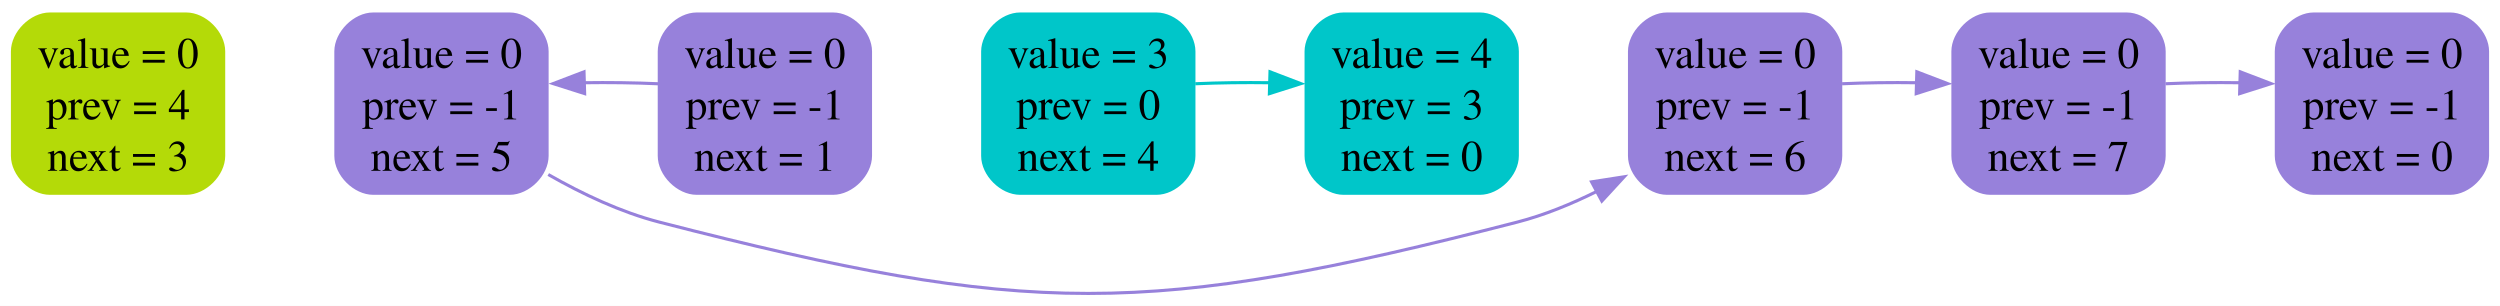
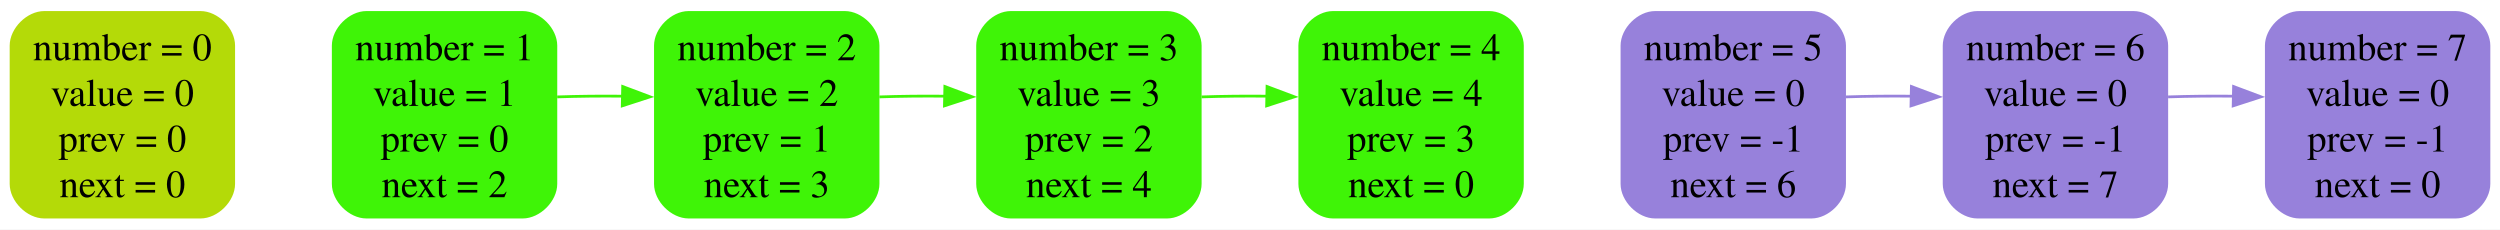
- <svg xmlns="http://www.w3.org/2000/svg" width="802pt" height="98pt" viewBox="0.00 0.00 802.00 98.00">
-   <g id="graph0" class="graph" transform="scale(1 1) rotate(0) translate(4 94.13)">
-     <polygon fill="white" stroke="none" points="-4,4 -4,-94.13 798,-94.13 798,4 -4,4" />
+ <svg xmlns="http://www.w3.org/2000/svg" width="904pt" height="83pt" viewBox="0.00 0.00 904.00 83.00">
+   <g id="graph0" class="graph" transform="scale(1 1) rotate(0) translate(4 79)">
+     <polygon fill="white" stroke="none" points="-4,4 -4,-79 900,-79 900,4 -4,4" />
    <g id="node1" class="node">
-       <path fill="#b4da08" stroke="#b4da08" d="M12,-32.13C12,-32.13 55.75,-32.13 55.75,-32.13 61.75,-32.13 67.75,-38.13 67.75,-44.13 67.75,-44.13 67.75,-77.63 67.75,-77.63 67.75,-83.63 61.75,-89.63 55.75,-89.63 55.75,-89.63 12,-89.63 12,-89.63 6,-89.63 0,-83.63 0,-77.63 0,-77.63 0,-44.13 0,-44.13 0,-38.13 6,-32.13 12,-32.13" />
-       <text xml:space="preserve" text-anchor="middle" x="33.88" y="-72.33" font-family="Times,serif" font-size="14.00">value = 0</text>
-       <text xml:space="preserve" text-anchor="middle" x="33.88" y="-55.83" font-family="Times,serif" font-size="14.00">prev = 4</text>
-       <text xml:space="preserve" text-anchor="middle" x="33.88" y="-39.33" font-family="Times,serif" font-size="14.00">next = 3</text>
+       <path fill="#b4da08" stroke="#b4da08" d="M12,-0.5C12,-0.5 68.5,-0.5 68.5,-0.5 74.5,-0.5 80.5,-6.5 80.5,-12.5 80.5,-12.5 80.5,-62.5 80.5,-62.5 80.5,-68.5 74.5,-74.5 68.5,-74.5 68.5,-74.5 12,-74.5 12,-74.5 6,-74.5 0,-68.5 0,-62.5 0,-62.5 0,-12.5 0,-12.5 0,-6.5 6,-0.5 12,-0.5" />
+       <text xml:space="preserve" text-anchor="middle" x="40.25" y="-57.2" font-family="Times,serif" font-size="14.00">number = 0</text>
+       <text xml:space="preserve" text-anchor="middle" x="40.25" y="-40.7" font-family="Times,serif" font-size="14.00">value = 0</text>
+       <text xml:space="preserve" text-anchor="middle" x="40.25" y="-24.2" font-family="Times,serif" font-size="14.00">prev = 0</text>
+       <text xml:space="preserve" text-anchor="middle" x="40.25" y="-7.7" font-family="Times,serif" font-size="14.00">next = 0</text>
    </g>
    <g id="node2" class="node">
-       <path fill="#9781db" stroke="#9781db" d="M115.75,-32.13C115.75,-32.13 159.5,-32.13 159.5,-32.13 165.5,-32.13 171.5,-38.13 171.5,-44.13 171.5,-44.13 171.5,-77.63 171.5,-77.63 171.5,-83.63 165.5,-89.63 159.5,-89.63 159.5,-89.63 115.75,-89.63 115.75,-89.63 109.75,-89.63 103.75,-83.63 103.75,-77.63 103.75,-77.63 103.75,-44.13 103.75,-44.13 103.75,-38.13 109.75,-32.13 115.75,-32.13" />
-       <text xml:space="preserve" text-anchor="middle" x="137.62" y="-72.33" font-family="Times,serif" font-size="14.00">value = 0</text>
-       <text xml:space="preserve" text-anchor="middle" x="137.62" y="-55.83" font-family="Times,serif" font-size="14.00">prev = -1</text>
-       <text xml:space="preserve" text-anchor="middle" x="137.62" y="-39.33" font-family="Times,serif" font-size="14.00">next = 5</text>
+       <path fill="#3ff407" stroke="#3ff407" d="M128.5,-0.5C128.5,-0.5 185,-0.5 185,-0.5 191,-0.5 197,-6.5 197,-12.5 197,-12.5 197,-62.5 197,-62.5 197,-68.5 191,-74.5 185,-74.5 185,-74.5 128.5,-74.5 128.5,-74.5 122.5,-74.5 116.5,-68.5 116.5,-62.5 116.5,-62.5 116.5,-12.5 116.5,-12.5 116.5,-6.5 122.5,-0.5 128.5,-0.5" />
+       <text xml:space="preserve" text-anchor="middle" x="156.75" y="-57.2" font-family="Times,serif" font-size="14.00">number = 1</text>
+       <text xml:space="preserve" text-anchor="middle" x="156.75" y="-40.7" font-family="Times,serif" font-size="14.00">value = 1</text>
+       <text xml:space="preserve" text-anchor="middle" x="156.75" y="-24.2" font-family="Times,serif" font-size="14.00">prev = 0</text>
+       <text xml:space="preserve" text-anchor="middle" x="156.75" y="-7.7" font-family="Times,serif" font-size="14.00">next = 2</text>
    </g>
    <g id="node3" class="node">
-       <path fill="#9781db" stroke="#9781db" d="M219.5,-32.13C219.5,-32.13 263.25,-32.13 263.25,-32.13 269.25,-32.13 275.25,-38.13 275.25,-44.13 275.25,-44.13 275.25,-77.63 275.25,-77.63 275.25,-83.63 269.25,-89.63 263.25,-89.63 263.25,-89.63 219.5,-89.63 219.5,-89.63 213.5,-89.63 207.5,-83.63 207.5,-77.63 207.5,-77.63 207.5,-44.13 207.5,-44.13 207.5,-38.13 213.5,-32.13 219.5,-32.13" />
-       <text xml:space="preserve" text-anchor="middle" x="241.38" y="-72.33" font-family="Times,serif" font-size="14.00">value = 0</text>
-       <text xml:space="preserve" text-anchor="middle" x="241.38" y="-55.83" font-family="Times,serif" font-size="14.00">prev = -1</text>
-       <text xml:space="preserve" text-anchor="middle" x="241.38" y="-39.33" font-family="Times,serif" font-size="14.00">next = 1</text>
+       <path fill="#3ff407" stroke="#3ff407" d="M245,-0.5C245,-0.5 301.5,-0.5 301.5,-0.5 307.5,-0.5 313.5,-6.5 313.5,-12.5 313.5,-12.5 313.5,-62.5 313.5,-62.5 313.5,-68.5 307.5,-74.5 301.5,-74.5 301.5,-74.5 245,-74.5 245,-74.5 239,-74.5 233,-68.5 233,-62.5 233,-62.5 233,-12.5 233,-12.5 233,-6.5 239,-0.5 245,-0.5" />
+       <text xml:space="preserve" text-anchor="middle" x="273.25" y="-57.2" font-family="Times,serif" font-size="14.00">number = 2</text>
+       <text xml:space="preserve" text-anchor="middle" x="273.25" y="-40.7" font-family="Times,serif" font-size="14.00">value = 2</text>
+       <text xml:space="preserve" text-anchor="middle" x="273.25" y="-24.2" font-family="Times,serif" font-size="14.00">prev = 1</text>
+       <text xml:space="preserve" text-anchor="middle" x="273.25" y="-7.7" font-family="Times,serif" font-size="14.00">next = 3</text>
+     </g>
+     <g id="edge8" class="edge">
+       <path fill="none" stroke="#3ff407" d="M197.48,-43.96C205.11,-44.22 213.21,-44.31 221.15,-44.22" />
+       <polygon fill="#3ff407" stroke="#3ff407" points="221.16,-47.72 231.08,-43.99 221.01,-40.72 221.16,-47.72" />
+     </g>
+     <g id="node4" class="node">
+       <path fill="#3ff407" stroke="#3ff407" d="M361.5,-0.5C361.5,-0.5 418,-0.5 418,-0.5 424,-0.5 430,-6.5 430,-12.5 430,-12.5 430,-62.5 430,-62.5 430,-68.5 424,-74.5 418,-74.5 418,-74.5 361.5,-74.5 361.5,-74.5 355.5,-74.5 349.5,-68.5 349.5,-62.5 349.5,-62.5 349.5,-12.5 349.5,-12.5 349.5,-6.5 355.5,-0.5 361.5,-0.5" />
+       <text xml:space="preserve" text-anchor="middle" x="389.75" y="-57.2" font-family="Times,serif" font-size="14.00">number = 3</text>
+       <text xml:space="preserve" text-anchor="middle" x="389.75" y="-40.7" font-family="Times,serif" font-size="14.00">value = 3</text>
+       <text xml:space="preserve" text-anchor="middle" x="389.75" y="-24.2" font-family="Times,serif" font-size="14.00">prev = 2</text>
+       <text xml:space="preserve" text-anchor="middle" x="389.75" y="-7.7" font-family="Times,serif" font-size="14.00">next = 4</text>
+     </g>
+     <g id="edge9" class="edge">
+       <path fill="none" stroke="#3ff407" d="M313.98,-43.96C321.61,-44.22 329.71,-44.31 337.65,-44.22" />
+       <polygon fill="#3ff407" stroke="#3ff407" points="337.66,-47.72 347.58,-43.99 337.51,-40.72 337.66,-47.72" />
+     </g>
+     <g id="node5" class="node">
+       <path fill="#3ff407" stroke="#3ff407" d="M478,-0.5C478,-0.5 534.5,-0.5 534.5,-0.5 540.5,-0.5 546.5,-6.5 546.5,-12.5 546.5,-12.5 546.5,-62.5 546.5,-62.5 546.5,-68.5 540.5,-74.5 534.5,-74.5 534.5,-74.5 478,-74.5 478,-74.5 472,-74.5 466,-68.5 466,-62.5 466,-62.5 466,-12.5 466,-12.5 466,-6.5 472,-0.5 478,-0.5" />
+       <text xml:space="preserve" text-anchor="middle" x="506.25" y="-57.2" font-family="Times,serif" font-size="14.00">number = 4</text>
+       <text xml:space="preserve" text-anchor="middle" x="506.25" y="-40.7" font-family="Times,serif" font-size="14.00">value = 4</text>
+       <text xml:space="preserve" text-anchor="middle" x="506.25" y="-24.2" font-family="Times,serif" font-size="14.00">prev = 3</text>
+       <text xml:space="preserve" text-anchor="middle" x="506.25" y="-7.7" font-family="Times,serif" font-size="14.00">next = 0</text>
+     </g>
+     <g id="edge10" class="edge">
+       <path fill="none" stroke="#3ff407" d="M430.48,-43.96C438.11,-44.22 446.21,-44.31 454.15,-44.22" />
+       <polygon fill="#3ff407" stroke="#3ff407" points="454.16,-47.72 464.08,-43.99 454.01,-40.72 454.16,-47.72" />
    </g>
    <g id="node6" class="node">
-       <path fill="#9781db" stroke="#9781db" d="M530.75,-32.13C530.75,-32.13 574.5,-32.13 574.5,-32.13 580.5,-32.13 586.5,-38.13 586.5,-44.13 586.5,-44.13 586.5,-77.63 586.5,-77.63 586.5,-83.63 580.5,-89.63 574.5,-89.63 574.5,-89.63 530.75,-89.63 530.75,-89.63 524.75,-89.63 518.75,-83.63 518.75,-77.63 518.75,-77.63 518.75,-44.13 518.75,-44.13 518.75,-38.13 524.75,-32.13 530.75,-32.13" />
-       <text xml:space="preserve" text-anchor="middle" x="552.62" y="-72.33" font-family="Times,serif" font-size="14.00">value = 0</text>
-       <text xml:space="preserve" text-anchor="middle" x="552.62" y="-55.83" font-family="Times,serif" font-size="14.00">prev = -1</text>
-       <text xml:space="preserve" text-anchor="middle" x="552.62" y="-39.33" font-family="Times,serif" font-size="14.00">next = 6</text>
-     </g>
-     <g id="edge8" class="edge">
-       <path fill="none" stroke="#9781db" d="M171.88,-38.14C182.75,-31.93 195.2,-26.05 207.5,-22.88 325.97,7.63 364.28,7.63 482.75,-22.88 491.4,-25.11 500.12,-28.68 508.32,-32.76" />
-       <polygon fill="#9781db" stroke="#9781db" points="506.57,-35.79 517.04,-37.42 509.87,-29.62 506.57,-35.79" />
-     </g>
-     <g id="edge9" class="edge">
-       <path fill="none" stroke="#9781db" d="M207.33,-67.25C199.62,-67.6 191.29,-67.71 183.18,-67.59" />
-       <polygon fill="#9781db" stroke="#9781db" points="183.55,-64.1 173.45,-67.31 183.35,-71.09 183.55,-64.1" />
-     </g>
-     <g id="node4" class="node">
-       <path fill="#00c6c9" stroke="#00c6c9" d="M323.25,-32.13C323.25,-32.13 367,-32.13 367,-32.13 373,-32.13 379,-38.13 379,-44.13 379,-44.13 379,-77.63 379,-77.63 379,-83.63 373,-89.63 367,-89.63 367,-89.63 323.25,-89.63 323.25,-89.63 317.25,-89.63 311.25,-83.63 311.25,-77.63 311.25,-77.63 311.25,-44.13 311.25,-44.13 311.25,-38.13 317.25,-32.13 323.25,-32.13" />
-       <text xml:space="preserve" text-anchor="middle" x="345.12" y="-72.33" font-family="Times,serif" font-size="14.00">value = 3</text>
-       <text xml:space="preserve" text-anchor="middle" x="345.12" y="-55.83" font-family="Times,serif" font-size="14.00">prev = 0</text>
-       <text xml:space="preserve" text-anchor="middle" x="345.12" y="-39.33" font-family="Times,serif" font-size="14.00">next = 4</text>
-     </g>
-     <g id="node5" class="node">
-       <path fill="#00c6c9" stroke="#00c6c9" d="M427,-32.13C427,-32.13 470.75,-32.13 470.75,-32.13 476.75,-32.13 482.75,-38.13 482.75,-44.13 482.75,-44.13 482.75,-77.63 482.75,-77.63 482.75,-83.63 476.75,-89.63 470.75,-89.63 470.75,-89.63 427,-89.63 427,-89.63 421,-89.63 415,-83.63 415,-77.63 415,-77.63 415,-44.13 415,-44.13 415,-38.13 421,-32.13 427,-32.13" />
-       <text xml:space="preserve" text-anchor="middle" x="448.88" y="-72.33" font-family="Times,serif" font-size="14.00">value = 4</text>
-       <text xml:space="preserve" text-anchor="middle" x="448.88" y="-55.83" font-family="Times,serif" font-size="14.00">prev = 3</text>
-       <text xml:space="preserve" text-anchor="middle" x="448.88" y="-39.33" font-family="Times,serif" font-size="14.00">next = 0</text>
-     </g>
-     <g id="edge10" class="edge">
-       <path fill="none" stroke="#00c6c9" d="M379.44,-67.26C387.07,-67.6 395.31,-67.71 403.33,-67.59" />
-       <polygon fill="#00c6c9" stroke="#00c6c9" points="403.42,-71.09 413.32,-67.3 403.22,-64.09 403.42,-71.09" />
+       <path fill="#9781db" stroke="#9781db" d="M594.5,-0.5C594.5,-0.5 651,-0.5 651,-0.5 657,-0.5 663,-6.5 663,-12.5 663,-12.5 663,-62.5 663,-62.5 663,-68.5 657,-74.5 651,-74.5 651,-74.5 594.5,-74.5 594.5,-74.5 588.5,-74.5 582.5,-68.5 582.5,-62.5 582.5,-62.5 582.5,-12.5 582.5,-12.5 582.5,-6.5 588.5,-0.5 594.5,-0.5" />
+       <text xml:space="preserve" text-anchor="middle" x="622.75" y="-57.2" font-family="Times,serif" font-size="14.00">number = 5</text>
+       <text xml:space="preserve" text-anchor="middle" x="622.75" y="-40.7" font-family="Times,serif" font-size="14.00">value = 0</text>
+       <text xml:space="preserve" text-anchor="middle" x="622.75" y="-24.2" font-family="Times,serif" font-size="14.00">prev = -1</text>
+       <text xml:space="preserve" text-anchor="middle" x="622.75" y="-7.7" font-family="Times,serif" font-size="14.00">next = 6</text>
    </g>
    <g id="node7" class="node">
-       <path fill="#9781db" stroke="#9781db" d="M634.5,-32.13C634.5,-32.13 678.25,-32.13 678.25,-32.13 684.25,-32.13 690.25,-38.13 690.25,-44.13 690.25,-44.13 690.25,-77.63 690.25,-77.63 690.25,-83.63 684.25,-89.63 678.25,-89.63 678.25,-89.63 634.5,-89.63 634.5,-89.63 628.5,-89.63 622.5,-83.63 622.5,-77.63 622.5,-77.63 622.5,-44.13 622.5,-44.13 622.5,-38.13 628.5,-32.13 634.5,-32.13" />
-       <text xml:space="preserve" text-anchor="middle" x="656.38" y="-72.33" font-family="Times,serif" font-size="14.00">value = 0</text>
-       <text xml:space="preserve" text-anchor="middle" x="656.38" y="-55.83" font-family="Times,serif" font-size="14.00">prev = -1</text>
-       <text xml:space="preserve" text-anchor="middle" x="656.38" y="-39.33" font-family="Times,serif" font-size="14.00">next = 7</text>
+       <path fill="#9781db" stroke="#9781db" d="M711,-0.5C711,-0.5 767.5,-0.5 767.5,-0.5 773.5,-0.5 779.5,-6.5 779.5,-12.5 779.5,-12.5 779.5,-62.5 779.5,-62.5 779.5,-68.5 773.5,-74.5 767.5,-74.5 767.5,-74.5 711,-74.5 711,-74.5 705,-74.5 699,-68.5 699,-62.5 699,-62.5 699,-12.5 699,-12.5 699,-6.5 705,-0.5 711,-0.5" />
+       <text xml:space="preserve" text-anchor="middle" x="739.25" y="-57.2" font-family="Times,serif" font-size="14.00">number = 6</text>
+       <text xml:space="preserve" text-anchor="middle" x="739.25" y="-40.7" font-family="Times,serif" font-size="14.00">value = 0</text>
+       <text xml:space="preserve" text-anchor="middle" x="739.25" y="-24.2" font-family="Times,serif" font-size="14.00">prev = -1</text>
+       <text xml:space="preserve" text-anchor="middle" x="739.25" y="-7.7" font-family="Times,serif" font-size="14.00">next = 7</text>
    </g>
    <g id="edge11" class="edge">
-       <path fill="none" stroke="#9781db" d="M586.94,-67.26C594.57,-67.6 602.81,-67.71 610.83,-67.59" />
-       <polygon fill="#9781db" stroke="#9781db" points="610.92,-71.09 620.82,-67.3 610.72,-64.09 610.92,-71.09" />
+       <path fill="none" stroke="#9781db" d="M663.48,-43.96C671.11,-44.22 679.21,-44.31 687.15,-44.22" />
+       <polygon fill="#9781db" stroke="#9781db" points="687.16,-47.72 697.08,-43.99 687.01,-40.72 687.16,-47.72" />
    </g>
    <g id="node8" class="node">
-       <path fill="#9781db" stroke="#9781db" d="M738.25,-32.13C738.25,-32.13 782,-32.13 782,-32.13 788,-32.13 794,-38.13 794,-44.13 794,-44.13 794,-77.63 794,-77.63 794,-83.63 788,-89.63 782,-89.63 782,-89.63 738.25,-89.63 738.25,-89.63 732.25,-89.63 726.25,-83.63 726.25,-77.63 726.25,-77.63 726.25,-44.13 726.25,-44.13 726.25,-38.13 732.25,-32.13 738.25,-32.13" />
-       <text xml:space="preserve" text-anchor="middle" x="760.12" y="-72.33" font-family="Times,serif" font-size="14.00">value = 0</text>
-       <text xml:space="preserve" text-anchor="middle" x="760.12" y="-55.83" font-family="Times,serif" font-size="14.00">prev = -1</text>
-       <text xml:space="preserve" text-anchor="middle" x="760.12" y="-39.33" font-family="Times,serif" font-size="14.00">next = 0</text>
+       <path fill="#9781db" stroke="#9781db" d="M827.5,-0.5C827.5,-0.5 884,-0.5 884,-0.5 890,-0.5 896,-6.5 896,-12.5 896,-12.5 896,-62.5 896,-62.5 896,-68.5 890,-74.5 884,-74.5 884,-74.5 827.5,-74.5 827.5,-74.5 821.5,-74.5 815.5,-68.5 815.5,-62.5 815.5,-62.5 815.5,-12.5 815.5,-12.5 815.5,-6.5 821.5,-0.5 827.5,-0.5" />
+       <text xml:space="preserve" text-anchor="middle" x="855.75" y="-57.2" font-family="Times,serif" font-size="14.00">number = 7</text>
+       <text xml:space="preserve" text-anchor="middle" x="855.75" y="-40.7" font-family="Times,serif" font-size="14.00">value = 0</text>
+       <text xml:space="preserve" text-anchor="middle" x="855.75" y="-24.2" font-family="Times,serif" font-size="14.00">prev = -1</text>
+       <text xml:space="preserve" text-anchor="middle" x="855.75" y="-7.7" font-family="Times,serif" font-size="14.00">next = 0</text>
    </g>
    <g id="edge12" class="edge">
-       <path fill="none" stroke="#9781db" d="M690.69,-67.26C698.32,-67.6 706.56,-67.71 714.58,-67.59" />
-       <polygon fill="#9781db" stroke="#9781db" points="714.67,-71.09 724.57,-67.3 714.47,-64.09 714.67,-71.09" />
+       <path fill="none" stroke="#9781db" d="M779.98,-43.96C787.61,-44.22 795.71,-44.31 803.65,-44.22" />
+       <polygon fill="#9781db" stroke="#9781db" points="803.66,-47.72 813.58,-43.99 803.51,-40.72 803.66,-47.72" />
    </g>
  </g>
</svg>
